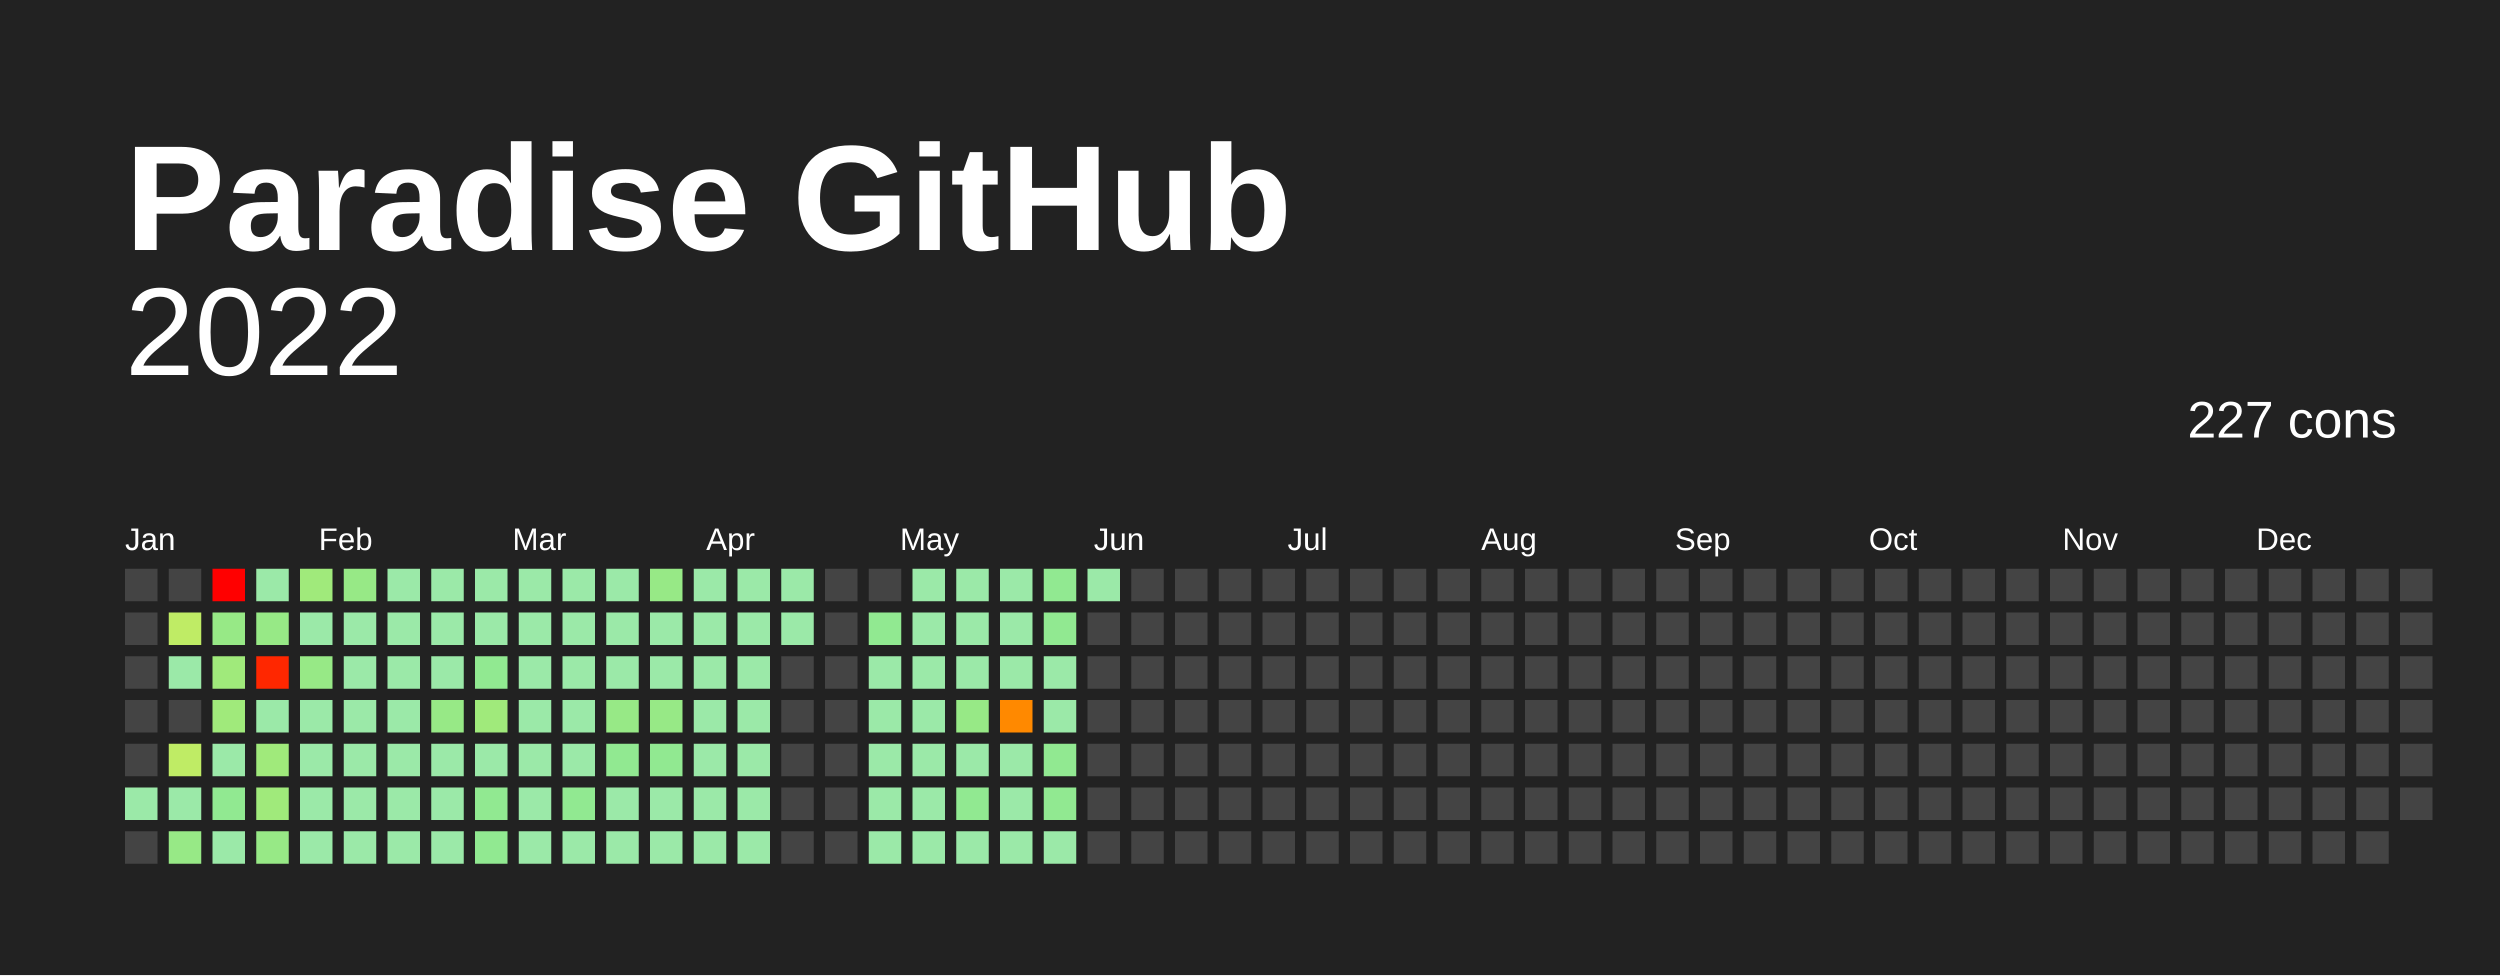
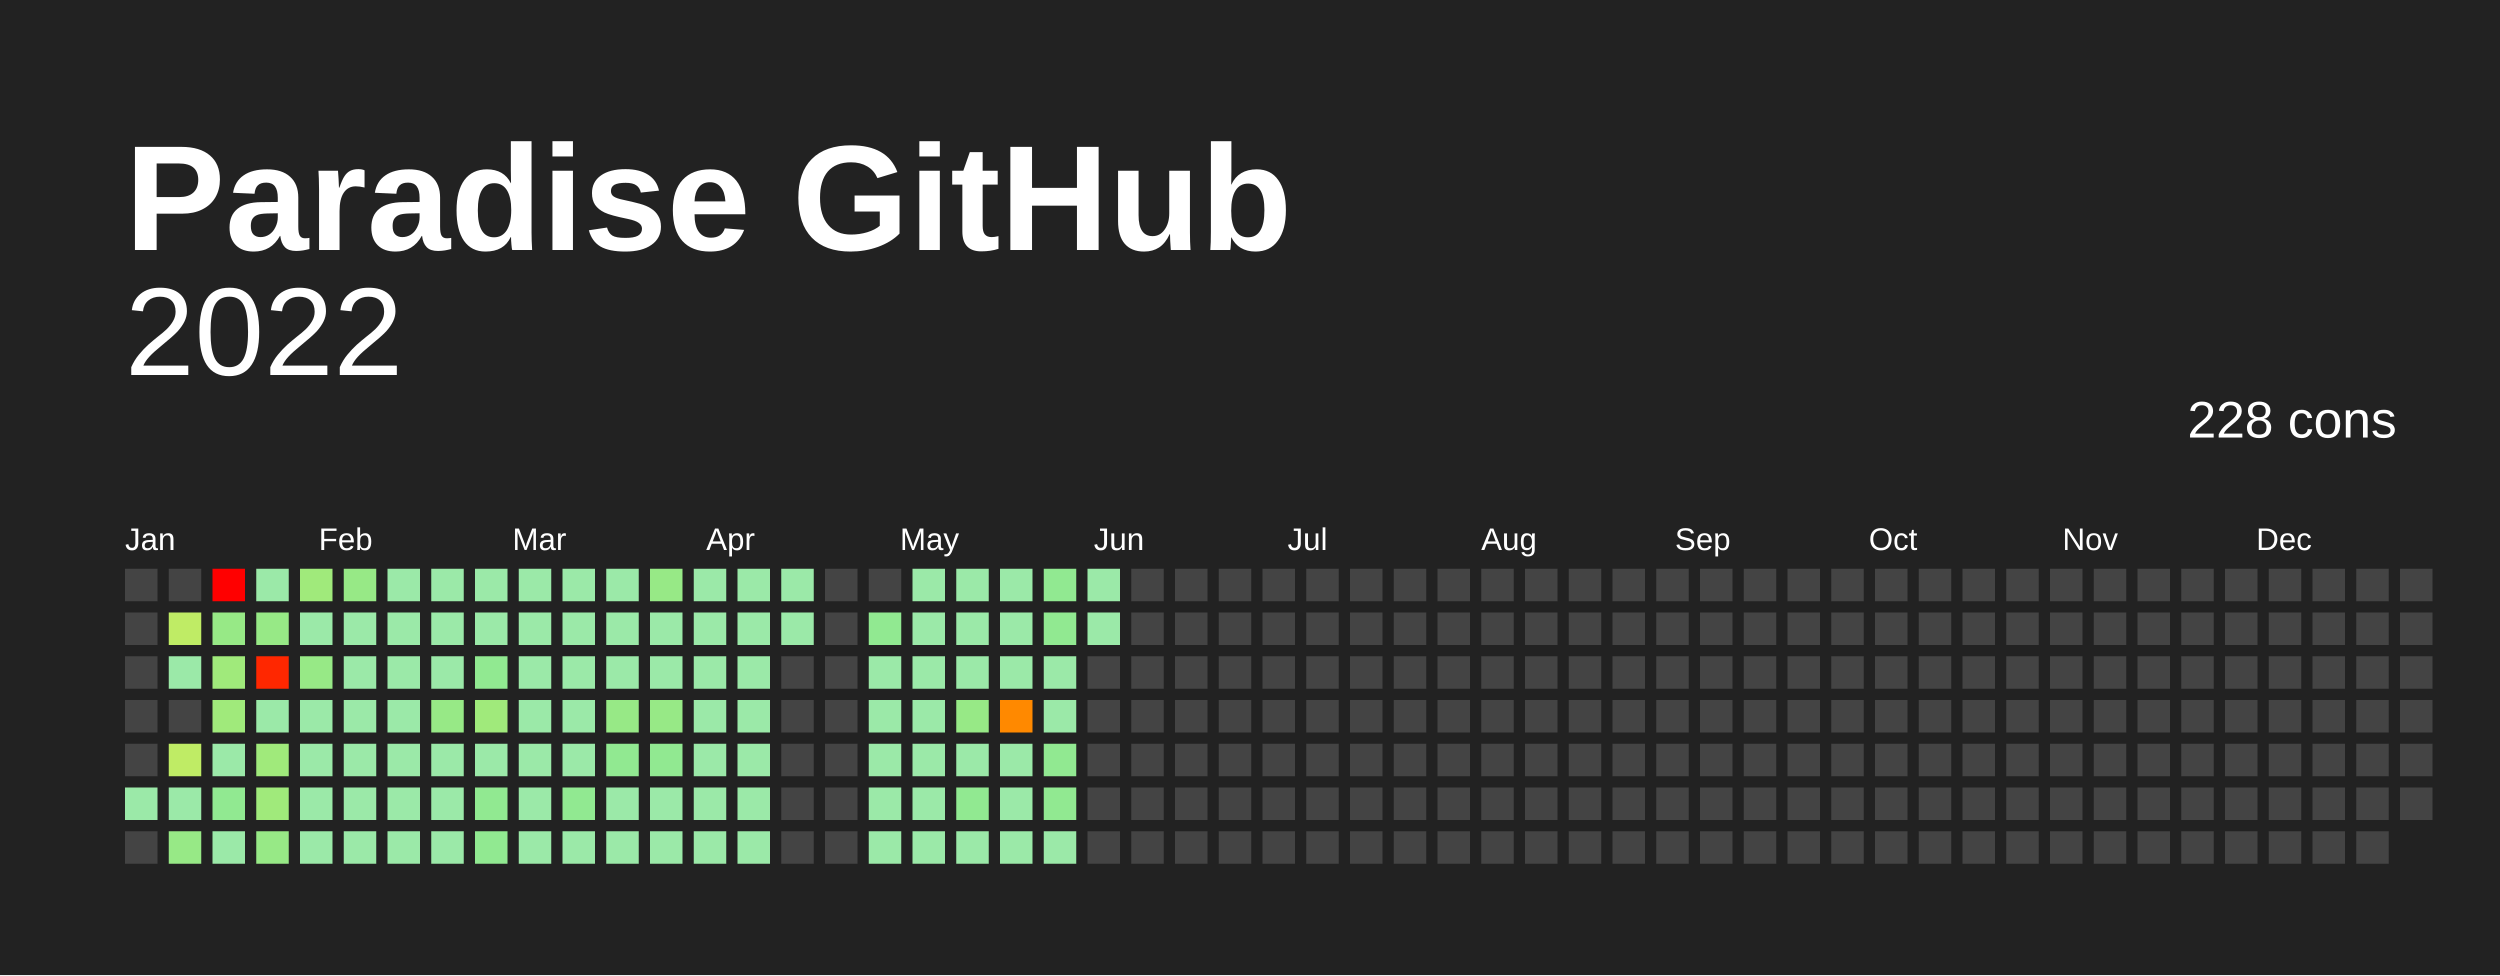
<svg xmlns="http://www.w3.org/2000/svg" baseProfile="full" height="78mm" version="1.1" viewBox="0,0,200,78" width="200mm">
  <defs />
  <rect fill="#222222" height="78" width="200" x="0" y="0" />
  <text fill="#FFFFFF" style="font-size:12px; font-family:Arial; font-weight:bold;" x="10" y="20">Paradise GitHub</text>
  <text alignment-baseline="hanging" fill="#FFFFFF" style="font-size:10.0px; font-family:Arial;" x="10" y="30">2022</text>
-   <text alignment-baseline="hanging" fill="#FFFFFF" style="font-size:4.125px; font-family:Arial;" x="175" y="35">227 cons</text>
+   <text alignment-baseline="hanging" fill="#FFFFFF" style="font-size:4.125px; font-family:Arial;" x="175" y="35">228 cons</text>
  <text fill="#FFFFFF" style="font-size:2.5px; font-family:Arial" x="10.0" y="44">Jan</text>
  <text fill="#FFFFFF" style="font-size:2.5px; font-family:Arial" x="25.5" y="44">Feb</text>
  <text fill="#FFFFFF" style="font-size:2.5px; font-family:Arial" x="41.0" y="44">Mar</text>
  <text fill="#FFFFFF" style="font-size:2.5px; font-family:Arial" x="56.5" y="44">Apr</text>
  <text fill="#FFFFFF" style="font-size:2.5px; font-family:Arial" x="72.0" y="44">May</text>
  <text fill="#FFFFFF" style="font-size:2.5px; font-family:Arial" x="87.5" y="44">Jun</text>
  <text fill="#FFFFFF" style="font-size:2.5px; font-family:Arial" x="103.0" y="44">Jul</text>
  <text fill="#FFFFFF" style="font-size:2.5px; font-family:Arial" x="118.5" y="44">Aug</text>
  <text fill="#FFFFFF" style="font-size:2.5px; font-family:Arial" x="134.0" y="44">Sep</text>
  <text fill="#FFFFFF" style="font-size:2.5px; font-family:Arial" x="149.5" y="44">Oct</text>
  <text fill="#FFFFFF" style="font-size:2.5px; font-family:Arial" x="165.0" y="44">Nov</text>
  <text fill="#FFFFFF" style="font-size:2.5px; font-family:Arial" x="180.5" y="44">Dec</text>
  <rect fill="#444444" height="2.6" width="2.6" x="10.0" y="45.5" />
  <rect fill="#444444" height="2.6" width="2.6" x="10.0" y="49.0" />
  <rect fill="#444444" height="2.6" width="2.6" x="10.0" y="52.5" />
  <rect fill="#444444" height="2.6" width="2.6" x="10.0" y="56.0" />
  <rect fill="#444444" height="2.6" width="2.6" x="10.0" y="59.5" />
  <rect fill="#9be9a8" height="2.6" width="2.6" x="10.0" y="63.0" />
  <rect fill="#444444" height="2.6" width="2.6" x="10.0" y="66.5" />
  <rect fill="#444444" height="2.6" width="2.6" x="13.5" y="45.5" />
  <rect fill="#bfec65" height="2.6" width="2.6" x="13.5" y="49.0" />
  <rect fill="#9be9a8" height="2.6" width="2.6" x="13.5" y="52.5" />
  <rect fill="#444444" height="2.6" width="2.6" x="13.5" y="56.0" />
  <rect fill="#bfec65" height="2.6" width="2.6" x="13.5" y="59.5" />
  <rect fill="#9be9a8" height="2.6" width="2.6" x="13.5" y="63.0" />
  <rect fill="#97e986" height="2.6" width="2.6" x="13.5" y="66.5" />
  <rect fill="red" height="2.6" width="2.6" x="17.0" y="45.5" />
  <rect fill="#97e986" height="2.6" width="2.6" x="17.0" y="49.0" />
  <rect fill="#a0ea7b" height="2.6" width="2.6" x="17.0" y="52.5" />
  <rect fill="#a0ea7b" height="2.6" width="2.6" x="17.0" y="56.0" />
  <rect fill="#9be9a8" height="2.6" width="2.6" x="17.0" y="59.5" />
  <rect fill="#91e991" height="2.6" width="2.6" x="17.0" y="63.0" />
  <rect fill="#9be9a8" height="2.6" width="2.6" x="17.0" y="66.5" />
  <rect fill="#9be9a8" height="2.6" width="2.6" x="20.5" y="45.5" />
  <rect fill="#97e986" height="2.6" width="2.6" x="20.5" y="49.0" />
  <rect fill="#ff2700" height="2.6" width="2.6" x="20.5" y="52.5" />
  <rect fill="#9be9a8" height="2.6" width="2.6" x="20.5" y="56.0" />
  <rect fill="#a0ea7b" height="2.6" width="2.6" x="20.5" y="59.5" />
  <rect fill="#a0ea7b" height="2.6" width="2.6" x="20.5" y="63.0" />
  <rect fill="#97e986" height="2.6" width="2.6" x="20.5" y="66.5" />
  <rect fill="#a0ea7b" height="2.6" width="2.6" x="24.0" y="45.5" />
  <rect fill="#9be9a8" height="2.6" width="2.6" x="24.0" y="49.0" />
  <rect fill="#97e986" height="2.6" width="2.6" x="24.0" y="52.5" />
  <rect fill="#9be9a8" height="2.6" width="2.6" x="24.0" y="56.0" />
  <rect fill="#9be9a8" height="2.6" width="2.6" x="24.0" y="59.5" />
  <rect fill="#9be9a8" height="2.6" width="2.6" x="24.0" y="63.0" />
  <rect fill="#9be9a8" height="2.6" width="2.6" x="24.0" y="66.5" />
  <rect fill="#97e986" height="2.6" width="2.6" x="27.5" y="45.5" />
  <rect fill="#9be9a8" height="2.6" width="2.6" x="27.5" y="49.0" />
  <rect fill="#9be9a8" height="2.6" width="2.6" x="27.5" y="52.5" />
  <rect fill="#9be9a8" height="2.6" width="2.6" x="27.5" y="56.0" />
  <rect fill="#9be9a8" height="2.6" width="2.6" x="27.5" y="59.5" />
  <rect fill="#9be9a8" height="2.6" width="2.6" x="27.5" y="63.0" />
  <rect fill="#9be9a8" height="2.6" width="2.6" x="27.5" y="66.5" />
  <rect fill="#9be9a8" height="2.6" width="2.6" x="31.0" y="45.5" />
  <rect fill="#9be9a8" height="2.6" width="2.6" x="31.0" y="49.0" />
  <rect fill="#9be9a8" height="2.6" width="2.6" x="31.0" y="52.5" />
  <rect fill="#9be9a8" height="2.6" width="2.6" x="31.0" y="56.0" />
  <rect fill="#9be9a8" height="2.6" width="2.6" x="31.0" y="59.5" />
  <rect fill="#9be9a8" height="2.6" width="2.6" x="31.0" y="63.0" />
  <rect fill="#9be9a8" height="2.6" width="2.6" x="31.0" y="66.5" />
  <rect fill="#9be9a8" height="2.6" width="2.6" x="34.5" y="45.5" />
  <rect fill="#9be9a8" height="2.6" width="2.6" x="34.5" y="49.0" />
  <rect fill="#9be9a8" height="2.6" width="2.6" x="34.5" y="52.5" />
  <rect fill="#97e986" height="2.6" width="2.6" x="34.5" y="56.0" />
  <rect fill="#9be9a8" height="2.6" width="2.6" x="34.5" y="59.5" />
  <rect fill="#9be9a8" height="2.6" width="2.6" x="34.5" y="63.0" />
  <rect fill="#9be9a8" height="2.6" width="2.6" x="34.5" y="66.5" />
  <rect fill="#9be9a8" height="2.6" width="2.6" x="38.0" y="45.5" />
  <rect fill="#9be9a8" height="2.6" width="2.6" x="38.0" y="49.0" />
  <rect fill="#91e991" height="2.6" width="2.6" x="38.0" y="52.5" />
  <rect fill="#a0ea7b" height="2.6" width="2.6" x="38.0" y="56.0" />
  <rect fill="#9be9a8" height="2.6" width="2.6" x="38.0" y="59.5" />
  <rect fill="#91e991" height="2.6" width="2.6" x="38.0" y="63.0" />
  <rect fill="#91e991" height="2.6" width="2.6" x="38.0" y="66.5" />
  <rect fill="#9be9a8" height="2.6" width="2.6" x="41.5" y="45.5" />
  <rect fill="#9be9a8" height="2.6" width="2.6" x="41.5" y="49.0" />
  <rect fill="#9be9a8" height="2.6" width="2.6" x="41.5" y="52.5" />
  <rect fill="#9be9a8" height="2.6" width="2.6" x="41.5" y="56.0" />
  <rect fill="#9be9a8" height="2.6" width="2.6" x="41.5" y="59.5" />
  <rect fill="#9be9a8" height="2.6" width="2.6" x="41.5" y="63.0" />
  <rect fill="#9be9a8" height="2.6" width="2.6" x="41.5" y="66.5" />
  <rect fill="#9be9a8" height="2.6" width="2.6" x="45.0" y="45.5" />
  <rect fill="#9be9a8" height="2.6" width="2.6" x="45.0" y="49.0" />
  <rect fill="#9be9a8" height="2.6" width="2.6" x="45.0" y="52.5" />
  <rect fill="#9be9a8" height="2.6" width="2.6" x="45.0" y="56.0" />
  <rect fill="#9be9a8" height="2.6" width="2.6" x="45.0" y="59.5" />
  <rect fill="#91e991" height="2.6" width="2.6" x="45.0" y="63.0" />
  <rect fill="#9be9a8" height="2.6" width="2.6" x="45.0" y="66.5" />
  <rect fill="#9be9a8" height="2.6" width="2.6" x="48.5" y="45.5" />
  <rect fill="#9be9a8" height="2.6" width="2.6" x="48.5" y="49.0" />
  <rect fill="#9be9a8" height="2.6" width="2.6" x="48.5" y="52.5" />
  <rect fill="#97e986" height="2.6" width="2.6" x="48.5" y="56.0" />
  <rect fill="#91e991" height="2.6" width="2.6" x="48.5" y="59.5" />
  <rect fill="#9be9a8" height="2.6" width="2.6" x="48.5" y="63.0" />
  <rect fill="#9be9a8" height="2.6" width="2.6" x="48.5" y="66.5" />
  <rect fill="#97e986" height="2.6" width="2.6" x="52.0" y="45.5" />
  <rect fill="#9be9a8" height="2.6" width="2.6" x="52.0" y="49.0" />
  <rect fill="#9be9a8" height="2.6" width="2.6" x="52.0" y="52.5" />
  <rect fill="#97e986" height="2.6" width="2.6" x="52.0" y="56.0" />
  <rect fill="#91e991" height="2.6" width="2.6" x="52.0" y="59.5" />
  <rect fill="#9be9a8" height="2.6" width="2.6" x="52.0" y="63.0" />
  <rect fill="#9be9a8" height="2.6" width="2.6" x="52.0" y="66.5" />
  <rect fill="#9be9a8" height="2.6" width="2.6" x="55.5" y="45.5" />
  <rect fill="#9be9a8" height="2.6" width="2.6" x="55.5" y="49.0" />
  <rect fill="#9be9a8" height="2.6" width="2.6" x="55.5" y="52.5" />
  <rect fill="#9be9a8" height="2.6" width="2.6" x="55.5" y="56.0" />
  <rect fill="#9be9a8" height="2.6" width="2.6" x="55.5" y="59.5" />
  <rect fill="#9be9a8" height="2.6" width="2.6" x="55.5" y="63.0" />
  <rect fill="#9be9a8" height="2.6" width="2.6" x="55.5" y="66.5" />
  <rect fill="#9be9a8" height="2.6" width="2.6" x="59.0" y="45.5" />
  <rect fill="#9be9a8" height="2.6" width="2.6" x="59.0" y="49.0" />
  <rect fill="#9be9a8" height="2.6" width="2.6" x="59.0" y="52.5" />
  <rect fill="#9be9a8" height="2.6" width="2.6" x="59.0" y="56.0" />
  <rect fill="#9be9a8" height="2.6" width="2.6" x="59.0" y="59.5" />
  <rect fill="#9be9a8" height="2.6" width="2.6" x="59.0" y="63.0" />
  <rect fill="#9be9a8" height="2.6" width="2.6" x="59.0" y="66.5" />
  <rect fill="#9be9a8" height="2.6" width="2.6" x="62.5" y="45.5" />
  <rect fill="#9be9a8" height="2.6" width="2.6" x="62.5" y="49.0" />
  <rect fill="#444444" height="2.6" width="2.6" x="62.5" y="52.5" />
  <rect fill="#444444" height="2.6" width="2.6" x="62.5" y="56.0" />
  <rect fill="#444444" height="2.6" width="2.6" x="62.5" y="59.5" />
  <rect fill="#444444" height="2.6" width="2.6" x="62.5" y="63.0" />
  <rect fill="#444444" height="2.6" width="2.6" x="62.5" y="66.5" />
  <rect fill="#444444" height="2.6" width="2.6" x="66.0" y="45.5" />
  <rect fill="#444444" height="2.6" width="2.6" x="66.0" y="49.0" />
  <rect fill="#444444" height="2.6" width="2.6" x="66.0" y="52.5" />
  <rect fill="#444444" height="2.6" width="2.6" x="66.0" y="56.0" />
  <rect fill="#444444" height="2.6" width="2.6" x="66.0" y="59.5" />
  <rect fill="#444444" height="2.6" width="2.6" x="66.0" y="63.0" />
  <rect fill="#444444" height="2.6" width="2.6" x="66.0" y="66.5" />
  <rect fill="#444444" height="2.6" width="2.6" x="69.5" y="45.5" />
  <rect fill="#91e991" height="2.6" width="2.6" x="69.5" y="49.0" />
  <rect fill="#9be9a8" height="2.6" width="2.6" x="69.5" y="52.5" />
  <rect fill="#9be9a8" height="2.6" width="2.6" x="69.5" y="56.0" />
  <rect fill="#9be9a8" height="2.6" width="2.6" x="69.5" y="59.5" />
  <rect fill="#9be9a8" height="2.6" width="2.6" x="69.5" y="63.0" />
  <rect fill="#9be9a8" height="2.6" width="2.6" x="69.5" y="66.5" />
  <rect fill="#9be9a8" height="2.6" width="2.6" x="73.0" y="45.5" />
  <rect fill="#9be9a8" height="2.6" width="2.6" x="73.0" y="49.0" />
  <rect fill="#9be9a8" height="2.6" width="2.6" x="73.0" y="52.5" />
  <rect fill="#9be9a8" height="2.6" width="2.6" x="73.0" y="56.0" />
  <rect fill="#9be9a8" height="2.6" width="2.6" x="73.0" y="59.5" />
  <rect fill="#9be9a8" height="2.6" width="2.6" x="73.0" y="63.0" />
  <rect fill="#9be9a8" height="2.6" width="2.6" x="73.0" y="66.5" />
  <rect fill="#9be9a8" height="2.6" width="2.6" x="76.5" y="45.5" />
  <rect fill="#9be9a8" height="2.6" width="2.6" x="76.5" y="49.0" />
  <rect fill="#9be9a8" height="2.6" width="2.6" x="76.5" y="52.5" />
  <rect fill="#97e986" height="2.6" width="2.6" x="76.5" y="56.0" />
  <rect fill="#9be9a8" height="2.6" width="2.6" x="76.5" y="59.5" />
  <rect fill="#91e991" height="2.6" width="2.6" x="76.5" y="63.0" />
  <rect fill="#9be9a8" height="2.6" width="2.6" x="76.5" y="66.5" />
  <rect fill="#9be9a8" height="2.6" width="2.6" x="80.0" y="45.5" />
  <rect fill="#9be9a8" height="2.6" width="2.6" x="80.0" y="49.0" />
  <rect fill="#9be9a8" height="2.6" width="2.6" x="80.0" y="52.5" />
  <rect fill="#ff8900" height="2.6" width="2.6" x="80.0" y="56.0" />
  <rect fill="#9be9a8" height="2.6" width="2.6" x="80.0" y="59.5" />
  <rect fill="#9be9a8" height="2.6" width="2.6" x="80.0" y="63.0" />
  <rect fill="#9be9a8" height="2.6" width="2.6" x="80.0" y="66.5" />
  <rect fill="#91e991" height="2.6" width="2.6" x="83.5" y="45.5" />
  <rect fill="#91e991" height="2.6" width="2.6" x="83.5" y="49.0" />
  <rect fill="#9be9a8" height="2.6" width="2.6" x="83.5" y="52.5" />
  <rect fill="#9be9a8" height="2.6" width="2.6" x="83.5" y="56.0" />
  <rect fill="#91e991" height="2.6" width="2.6" x="83.5" y="59.5" />
  <rect fill="#91e991" height="2.6" width="2.6" x="83.5" y="63.0" />
  <rect fill="#9be9a8" height="2.6" width="2.6" x="83.5" y="66.5" />
  <rect fill="#9be9a8" height="2.6" width="2.6" x="87.0" y="45.5" />
-   <rect fill="#444444" height="2.6" width="2.6" x="87.0" y="49.0" />
+   <rect fill="#9be9a8" height="2.6" width="2.6" x="87.0" y="49.0" />
  <rect fill="#444444" height="2.6" width="2.6" x="87.0" y="52.5" />
  <rect fill="#444444" height="2.6" width="2.6" x="87.0" y="56.0" />
  <rect fill="#444444" height="2.6" width="2.6" x="87.0" y="59.5" />
  <rect fill="#444444" height="2.6" width="2.6" x="87.0" y="63.0" />
  <rect fill="#444444" height="2.6" width="2.6" x="87.0" y="66.5" />
  <rect fill="#444444" height="2.6" width="2.6" x="90.5" y="45.5" />
  <rect fill="#444444" height="2.6" width="2.6" x="90.5" y="49.0" />
  <rect fill="#444444" height="2.6" width="2.6" x="90.5" y="52.5" />
  <rect fill="#444444" height="2.6" width="2.6" x="90.5" y="56.0" />
  <rect fill="#444444" height="2.6" width="2.6" x="90.5" y="59.5" />
  <rect fill="#444444" height="2.6" width="2.6" x="90.5" y="63.0" />
  <rect fill="#444444" height="2.6" width="2.6" x="90.5" y="66.5" />
  <rect fill="#444444" height="2.6" width="2.6" x="94.0" y="45.5" />
  <rect fill="#444444" height="2.6" width="2.6" x="94.0" y="49.0" />
  <rect fill="#444444" height="2.6" width="2.6" x="94.0" y="52.5" />
  <rect fill="#444444" height="2.6" width="2.6" x="94.0" y="56.0" />
  <rect fill="#444444" height="2.6" width="2.6" x="94.0" y="59.5" />
  <rect fill="#444444" height="2.6" width="2.6" x="94.0" y="63.0" />
  <rect fill="#444444" height="2.6" width="2.6" x="94.0" y="66.5" />
  <rect fill="#444444" height="2.6" width="2.6" x="97.5" y="45.5" />
  <rect fill="#444444" height="2.6" width="2.6" x="97.5" y="49.0" />
  <rect fill="#444444" height="2.6" width="2.6" x="97.5" y="52.5" />
  <rect fill="#444444" height="2.6" width="2.6" x="97.5" y="56.0" />
  <rect fill="#444444" height="2.6" width="2.6" x="97.5" y="59.5" />
  <rect fill="#444444" height="2.6" width="2.6" x="97.5" y="63.0" />
  <rect fill="#444444" height="2.6" width="2.6" x="97.5" y="66.5" />
  <rect fill="#444444" height="2.6" width="2.6" x="101.0" y="45.5" />
  <rect fill="#444444" height="2.6" width="2.6" x="101.0" y="49.0" />
  <rect fill="#444444" height="2.6" width="2.6" x="101.0" y="52.5" />
  <rect fill="#444444" height="2.6" width="2.6" x="101.0" y="56.0" />
  <rect fill="#444444" height="2.6" width="2.6" x="101.0" y="59.5" />
  <rect fill="#444444" height="2.6" width="2.6" x="101.0" y="63.0" />
  <rect fill="#444444" height="2.6" width="2.6" x="101.0" y="66.5" />
  <rect fill="#444444" height="2.6" width="2.6" x="104.5" y="45.5" />
  <rect fill="#444444" height="2.6" width="2.6" x="104.5" y="49.0" />
  <rect fill="#444444" height="2.6" width="2.6" x="104.5" y="52.5" />
  <rect fill="#444444" height="2.6" width="2.6" x="104.5" y="56.0" />
  <rect fill="#444444" height="2.6" width="2.6" x="104.5" y="59.5" />
  <rect fill="#444444" height="2.6" width="2.6" x="104.5" y="63.0" />
  <rect fill="#444444" height="2.6" width="2.6" x="104.5" y="66.5" />
  <rect fill="#444444" height="2.6" width="2.6" x="108.0" y="45.5" />
  <rect fill="#444444" height="2.6" width="2.6" x="108.0" y="49.0" />
  <rect fill="#444444" height="2.6" width="2.6" x="108.0" y="52.5" />
  <rect fill="#444444" height="2.6" width="2.6" x="108.0" y="56.0" />
  <rect fill="#444444" height="2.6" width="2.6" x="108.0" y="59.5" />
  <rect fill="#444444" height="2.6" width="2.6" x="108.0" y="63.0" />
  <rect fill="#444444" height="2.6" width="2.6" x="108.0" y="66.5" />
  <rect fill="#444444" height="2.6" width="2.6" x="111.5" y="45.5" />
  <rect fill="#444444" height="2.6" width="2.6" x="111.5" y="49.0" />
  <rect fill="#444444" height="2.6" width="2.6" x="111.5" y="52.5" />
  <rect fill="#444444" height="2.6" width="2.6" x="111.5" y="56.0" />
  <rect fill="#444444" height="2.6" width="2.6" x="111.5" y="59.5" />
  <rect fill="#444444" height="2.6" width="2.6" x="111.5" y="63.0" />
  <rect fill="#444444" height="2.6" width="2.6" x="111.5" y="66.5" />
  <rect fill="#444444" height="2.6" width="2.6" x="115.0" y="45.5" />
  <rect fill="#444444" height="2.6" width="2.6" x="115.0" y="49.0" />
  <rect fill="#444444" height="2.6" width="2.6" x="115.0" y="52.5" />
  <rect fill="#444444" height="2.6" width="2.6" x="115.0" y="56.0" />
  <rect fill="#444444" height="2.6" width="2.6" x="115.0" y="59.5" />
  <rect fill="#444444" height="2.6" width="2.6" x="115.0" y="63.0" />
  <rect fill="#444444" height="2.6" width="2.6" x="115.0" y="66.5" />
  <rect fill="#444444" height="2.6" width="2.6" x="118.5" y="45.5" />
  <rect fill="#444444" height="2.6" width="2.6" x="118.5" y="49.0" />
  <rect fill="#444444" height="2.6" width="2.6" x="118.5" y="52.5" />
  <rect fill="#444444" height="2.6" width="2.6" x="118.5" y="56.0" />
  <rect fill="#444444" height="2.6" width="2.6" x="118.5" y="59.5" />
  <rect fill="#444444" height="2.6" width="2.6" x="118.5" y="63.0" />
  <rect fill="#444444" height="2.6" width="2.6" x="118.5" y="66.5" />
  <rect fill="#444444" height="2.6" width="2.6" x="122.0" y="45.5" />
  <rect fill="#444444" height="2.6" width="2.6" x="122.0" y="49.0" />
  <rect fill="#444444" height="2.6" width="2.6" x="122.0" y="52.5" />
  <rect fill="#444444" height="2.6" width="2.6" x="122.0" y="56.0" />
  <rect fill="#444444" height="2.6" width="2.6" x="122.0" y="59.5" />
  <rect fill="#444444" height="2.6" width="2.6" x="122.0" y="63.0" />
  <rect fill="#444444" height="2.6" width="2.6" x="122.0" y="66.5" />
  <rect fill="#444444" height="2.6" width="2.6" x="125.5" y="45.5" />
  <rect fill="#444444" height="2.6" width="2.6" x="125.5" y="49.0" />
  <rect fill="#444444" height="2.6" width="2.6" x="125.5" y="52.5" />
  <rect fill="#444444" height="2.6" width="2.6" x="125.5" y="56.0" />
  <rect fill="#444444" height="2.6" width="2.6" x="125.5" y="59.5" />
  <rect fill="#444444" height="2.6" width="2.6" x="125.5" y="63.0" />
  <rect fill="#444444" height="2.6" width="2.6" x="125.5" y="66.5" />
  <rect fill="#444444" height="2.6" width="2.6" x="129.0" y="45.5" />
  <rect fill="#444444" height="2.6" width="2.6" x="129.0" y="49.0" />
  <rect fill="#444444" height="2.6" width="2.6" x="129.0" y="52.5" />
  <rect fill="#444444" height="2.6" width="2.6" x="129.0" y="56.0" />
  <rect fill="#444444" height="2.6" width="2.6" x="129.0" y="59.5" />
  <rect fill="#444444" height="2.6" width="2.6" x="129.0" y="63.0" />
  <rect fill="#444444" height="2.6" width="2.6" x="129.0" y="66.5" />
  <rect fill="#444444" height="2.6" width="2.6" x="132.5" y="45.5" />
  <rect fill="#444444" height="2.6" width="2.6" x="132.5" y="49.0" />
  <rect fill="#444444" height="2.6" width="2.6" x="132.5" y="52.5" />
  <rect fill="#444444" height="2.6" width="2.6" x="132.5" y="56.0" />
  <rect fill="#444444" height="2.6" width="2.6" x="132.5" y="59.5" />
  <rect fill="#444444" height="2.6" width="2.6" x="132.5" y="63.0" />
  <rect fill="#444444" height="2.6" width="2.6" x="132.5" y="66.5" />
  <rect fill="#444444" height="2.6" width="2.6" x="136.0" y="45.5" />
  <rect fill="#444444" height="2.6" width="2.6" x="136.0" y="49.0" />
  <rect fill="#444444" height="2.6" width="2.6" x="136.0" y="52.5" />
  <rect fill="#444444" height="2.6" width="2.6" x="136.0" y="56.0" />
  <rect fill="#444444" height="2.6" width="2.6" x="136.0" y="59.5" />
  <rect fill="#444444" height="2.6" width="2.6" x="136.0" y="63.0" />
  <rect fill="#444444" height="2.6" width="2.6" x="136.0" y="66.5" />
  <rect fill="#444444" height="2.6" width="2.6" x="139.5" y="45.5" />
  <rect fill="#444444" height="2.6" width="2.6" x="139.5" y="49.0" />
  <rect fill="#444444" height="2.6" width="2.6" x="139.5" y="52.5" />
  <rect fill="#444444" height="2.6" width="2.6" x="139.5" y="56.0" />
  <rect fill="#444444" height="2.6" width="2.6" x="139.5" y="59.5" />
  <rect fill="#444444" height="2.6" width="2.6" x="139.5" y="63.0" />
  <rect fill="#444444" height="2.6" width="2.6" x="139.5" y="66.5" />
  <rect fill="#444444" height="2.6" width="2.6" x="143.0" y="45.5" />
  <rect fill="#444444" height="2.6" width="2.6" x="143.0" y="49.0" />
  <rect fill="#444444" height="2.6" width="2.6" x="143.0" y="52.5" />
  <rect fill="#444444" height="2.6" width="2.6" x="143.0" y="56.0" />
  <rect fill="#444444" height="2.6" width="2.6" x="143.0" y="59.5" />
  <rect fill="#444444" height="2.6" width="2.6" x="143.0" y="63.0" />
  <rect fill="#444444" height="2.6" width="2.6" x="143.0" y="66.5" />
  <rect fill="#444444" height="2.6" width="2.6" x="146.5" y="45.5" />
  <rect fill="#444444" height="2.6" width="2.6" x="146.5" y="49.0" />
  <rect fill="#444444" height="2.6" width="2.6" x="146.5" y="52.5" />
  <rect fill="#444444" height="2.6" width="2.6" x="146.5" y="56.0" />
  <rect fill="#444444" height="2.6" width="2.6" x="146.5" y="59.5" />
  <rect fill="#444444" height="2.6" width="2.6" x="146.5" y="63.0" />
  <rect fill="#444444" height="2.6" width="2.6" x="146.5" y="66.5" />
  <rect fill="#444444" height="2.6" width="2.6" x="150.0" y="45.5" />
  <rect fill="#444444" height="2.6" width="2.6" x="150.0" y="49.0" />
  <rect fill="#444444" height="2.6" width="2.6" x="150.0" y="52.5" />
  <rect fill="#444444" height="2.6" width="2.6" x="150.0" y="56.0" />
  <rect fill="#444444" height="2.6" width="2.6" x="150.0" y="59.5" />
  <rect fill="#444444" height="2.6" width="2.6" x="150.0" y="63.0" />
  <rect fill="#444444" height="2.6" width="2.6" x="150.0" y="66.5" />
  <rect fill="#444444" height="2.6" width="2.6" x="153.5" y="45.5" />
  <rect fill="#444444" height="2.6" width="2.6" x="153.5" y="49.0" />
  <rect fill="#444444" height="2.6" width="2.6" x="153.5" y="52.5" />
  <rect fill="#444444" height="2.6" width="2.6" x="153.5" y="56.0" />
  <rect fill="#444444" height="2.6" width="2.6" x="153.5" y="59.5" />
  <rect fill="#444444" height="2.6" width="2.6" x="153.5" y="63.0" />
  <rect fill="#444444" height="2.6" width="2.6" x="153.5" y="66.5" />
  <rect fill="#444444" height="2.6" width="2.6" x="157.0" y="45.5" />
  <rect fill="#444444" height="2.6" width="2.6" x="157.0" y="49.0" />
  <rect fill="#444444" height="2.6" width="2.6" x="157.0" y="52.5" />
  <rect fill="#444444" height="2.6" width="2.6" x="157.0" y="56.0" />
  <rect fill="#444444" height="2.6" width="2.6" x="157.0" y="59.5" />
  <rect fill="#444444" height="2.6" width="2.6" x="157.0" y="63.0" />
  <rect fill="#444444" height="2.6" width="2.6" x="157.0" y="66.5" />
  <rect fill="#444444" height="2.6" width="2.6" x="160.5" y="45.5" />
  <rect fill="#444444" height="2.6" width="2.6" x="160.5" y="49.0" />
  <rect fill="#444444" height="2.6" width="2.6" x="160.5" y="52.5" />
  <rect fill="#444444" height="2.6" width="2.6" x="160.5" y="56.0" />
  <rect fill="#444444" height="2.6" width="2.6" x="160.5" y="59.5" />
  <rect fill="#444444" height="2.6" width="2.6" x="160.5" y="63.0" />
  <rect fill="#444444" height="2.6" width="2.6" x="160.5" y="66.5" />
  <rect fill="#444444" height="2.6" width="2.6" x="164.0" y="45.5" />
  <rect fill="#444444" height="2.6" width="2.6" x="164.0" y="49.0" />
  <rect fill="#444444" height="2.6" width="2.6" x="164.0" y="52.5" />
  <rect fill="#444444" height="2.6" width="2.6" x="164.0" y="56.0" />
  <rect fill="#444444" height="2.6" width="2.6" x="164.0" y="59.5" />
  <rect fill="#444444" height="2.6" width="2.6" x="164.0" y="63.0" />
  <rect fill="#444444" height="2.6" width="2.6" x="164.0" y="66.5" />
  <rect fill="#444444" height="2.6" width="2.6" x="167.5" y="45.5" />
  <rect fill="#444444" height="2.6" width="2.6" x="167.5" y="49.0" />
  <rect fill="#444444" height="2.6" width="2.6" x="167.5" y="52.5" />
  <rect fill="#444444" height="2.6" width="2.6" x="167.5" y="56.0" />
  <rect fill="#444444" height="2.6" width="2.6" x="167.5" y="59.5" />
  <rect fill="#444444" height="2.6" width="2.6" x="167.5" y="63.0" />
  <rect fill="#444444" height="2.6" width="2.6" x="167.5" y="66.5" />
  <rect fill="#444444" height="2.6" width="2.6" x="171.0" y="45.5" />
  <rect fill="#444444" height="2.6" width="2.6" x="171.0" y="49.0" />
  <rect fill="#444444" height="2.6" width="2.6" x="171.0" y="52.5" />
  <rect fill="#444444" height="2.6" width="2.6" x="171.0" y="56.0" />
  <rect fill="#444444" height="2.6" width="2.6" x="171.0" y="59.5" />
  <rect fill="#444444" height="2.6" width="2.6" x="171.0" y="63.0" />
  <rect fill="#444444" height="2.6" width="2.6" x="171.0" y="66.5" />
  <rect fill="#444444" height="2.6" width="2.6" x="174.5" y="45.5" />
  <rect fill="#444444" height="2.6" width="2.6" x="174.5" y="49.0" />
  <rect fill="#444444" height="2.6" width="2.6" x="174.5" y="52.5" />
  <rect fill="#444444" height="2.6" width="2.6" x="174.5" y="56.0" />
  <rect fill="#444444" height="2.6" width="2.6" x="174.5" y="59.5" />
  <rect fill="#444444" height="2.6" width="2.6" x="174.5" y="63.0" />
  <rect fill="#444444" height="2.6" width="2.6" x="174.5" y="66.5" />
  <rect fill="#444444" height="2.6" width="2.6" x="178.0" y="45.5" />
  <rect fill="#444444" height="2.6" width="2.6" x="178.0" y="49.0" />
  <rect fill="#444444" height="2.6" width="2.6" x="178.0" y="52.5" />
  <rect fill="#444444" height="2.6" width="2.6" x="178.0" y="56.0" />
  <rect fill="#444444" height="2.6" width="2.6" x="178.0" y="59.5" />
  <rect fill="#444444" height="2.6" width="2.6" x="178.0" y="63.0" />
  <rect fill="#444444" height="2.6" width="2.6" x="178.0" y="66.5" />
  <rect fill="#444444" height="2.6" width="2.6" x="181.5" y="45.5" />
  <rect fill="#444444" height="2.6" width="2.6" x="181.5" y="49.0" />
  <rect fill="#444444" height="2.6" width="2.6" x="181.5" y="52.5" />
  <rect fill="#444444" height="2.6" width="2.6" x="181.5" y="56.0" />
  <rect fill="#444444" height="2.6" width="2.6" x="181.5" y="59.5" />
  <rect fill="#444444" height="2.6" width="2.6" x="181.5" y="63.0" />
  <rect fill="#444444" height="2.6" width="2.6" x="181.5" y="66.5" />
  <rect fill="#444444" height="2.6" width="2.6" x="185.0" y="45.5" />
  <rect fill="#444444" height="2.6" width="2.6" x="185.0" y="49.0" />
  <rect fill="#444444" height="2.6" width="2.6" x="185.0" y="52.5" />
  <rect fill="#444444" height="2.6" width="2.6" x="185.0" y="56.0" />
  <rect fill="#444444" height="2.6" width="2.6" x="185.0" y="59.5" />
  <rect fill="#444444" height="2.6" width="2.6" x="185.0" y="63.0" />
  <rect fill="#444444" height="2.6" width="2.6" x="185.0" y="66.5" />
  <rect fill="#444444" height="2.6" width="2.6" x="188.5" y="45.5" />
  <rect fill="#444444" height="2.6" width="2.6" x="188.5" y="49.0" />
  <rect fill="#444444" height="2.6" width="2.6" x="188.5" y="52.5" />
  <rect fill="#444444" height="2.6" width="2.6" x="188.5" y="56.0" />
  <rect fill="#444444" height="2.6" width="2.6" x="188.5" y="59.5" />
  <rect fill="#444444" height="2.6" width="2.6" x="188.5" y="63.0" />
  <rect fill="#444444" height="2.6" width="2.6" x="188.5" y="66.5" />
  <rect fill="#444444" height="2.6" width="2.6" x="192.0" y="45.5" />
  <rect fill="#444444" height="2.6" width="2.6" x="192.0" y="49.0" />
  <rect fill="#444444" height="2.6" width="2.6" x="192.0" y="52.5" />
  <rect fill="#444444" height="2.6" width="2.6" x="192.0" y="56.0" />
  <rect fill="#444444" height="2.6" width="2.6" x="192.0" y="59.5" />
  <rect fill="#444444" height="2.6" width="2.6" x="192.0" y="63.0" />
</svg>
